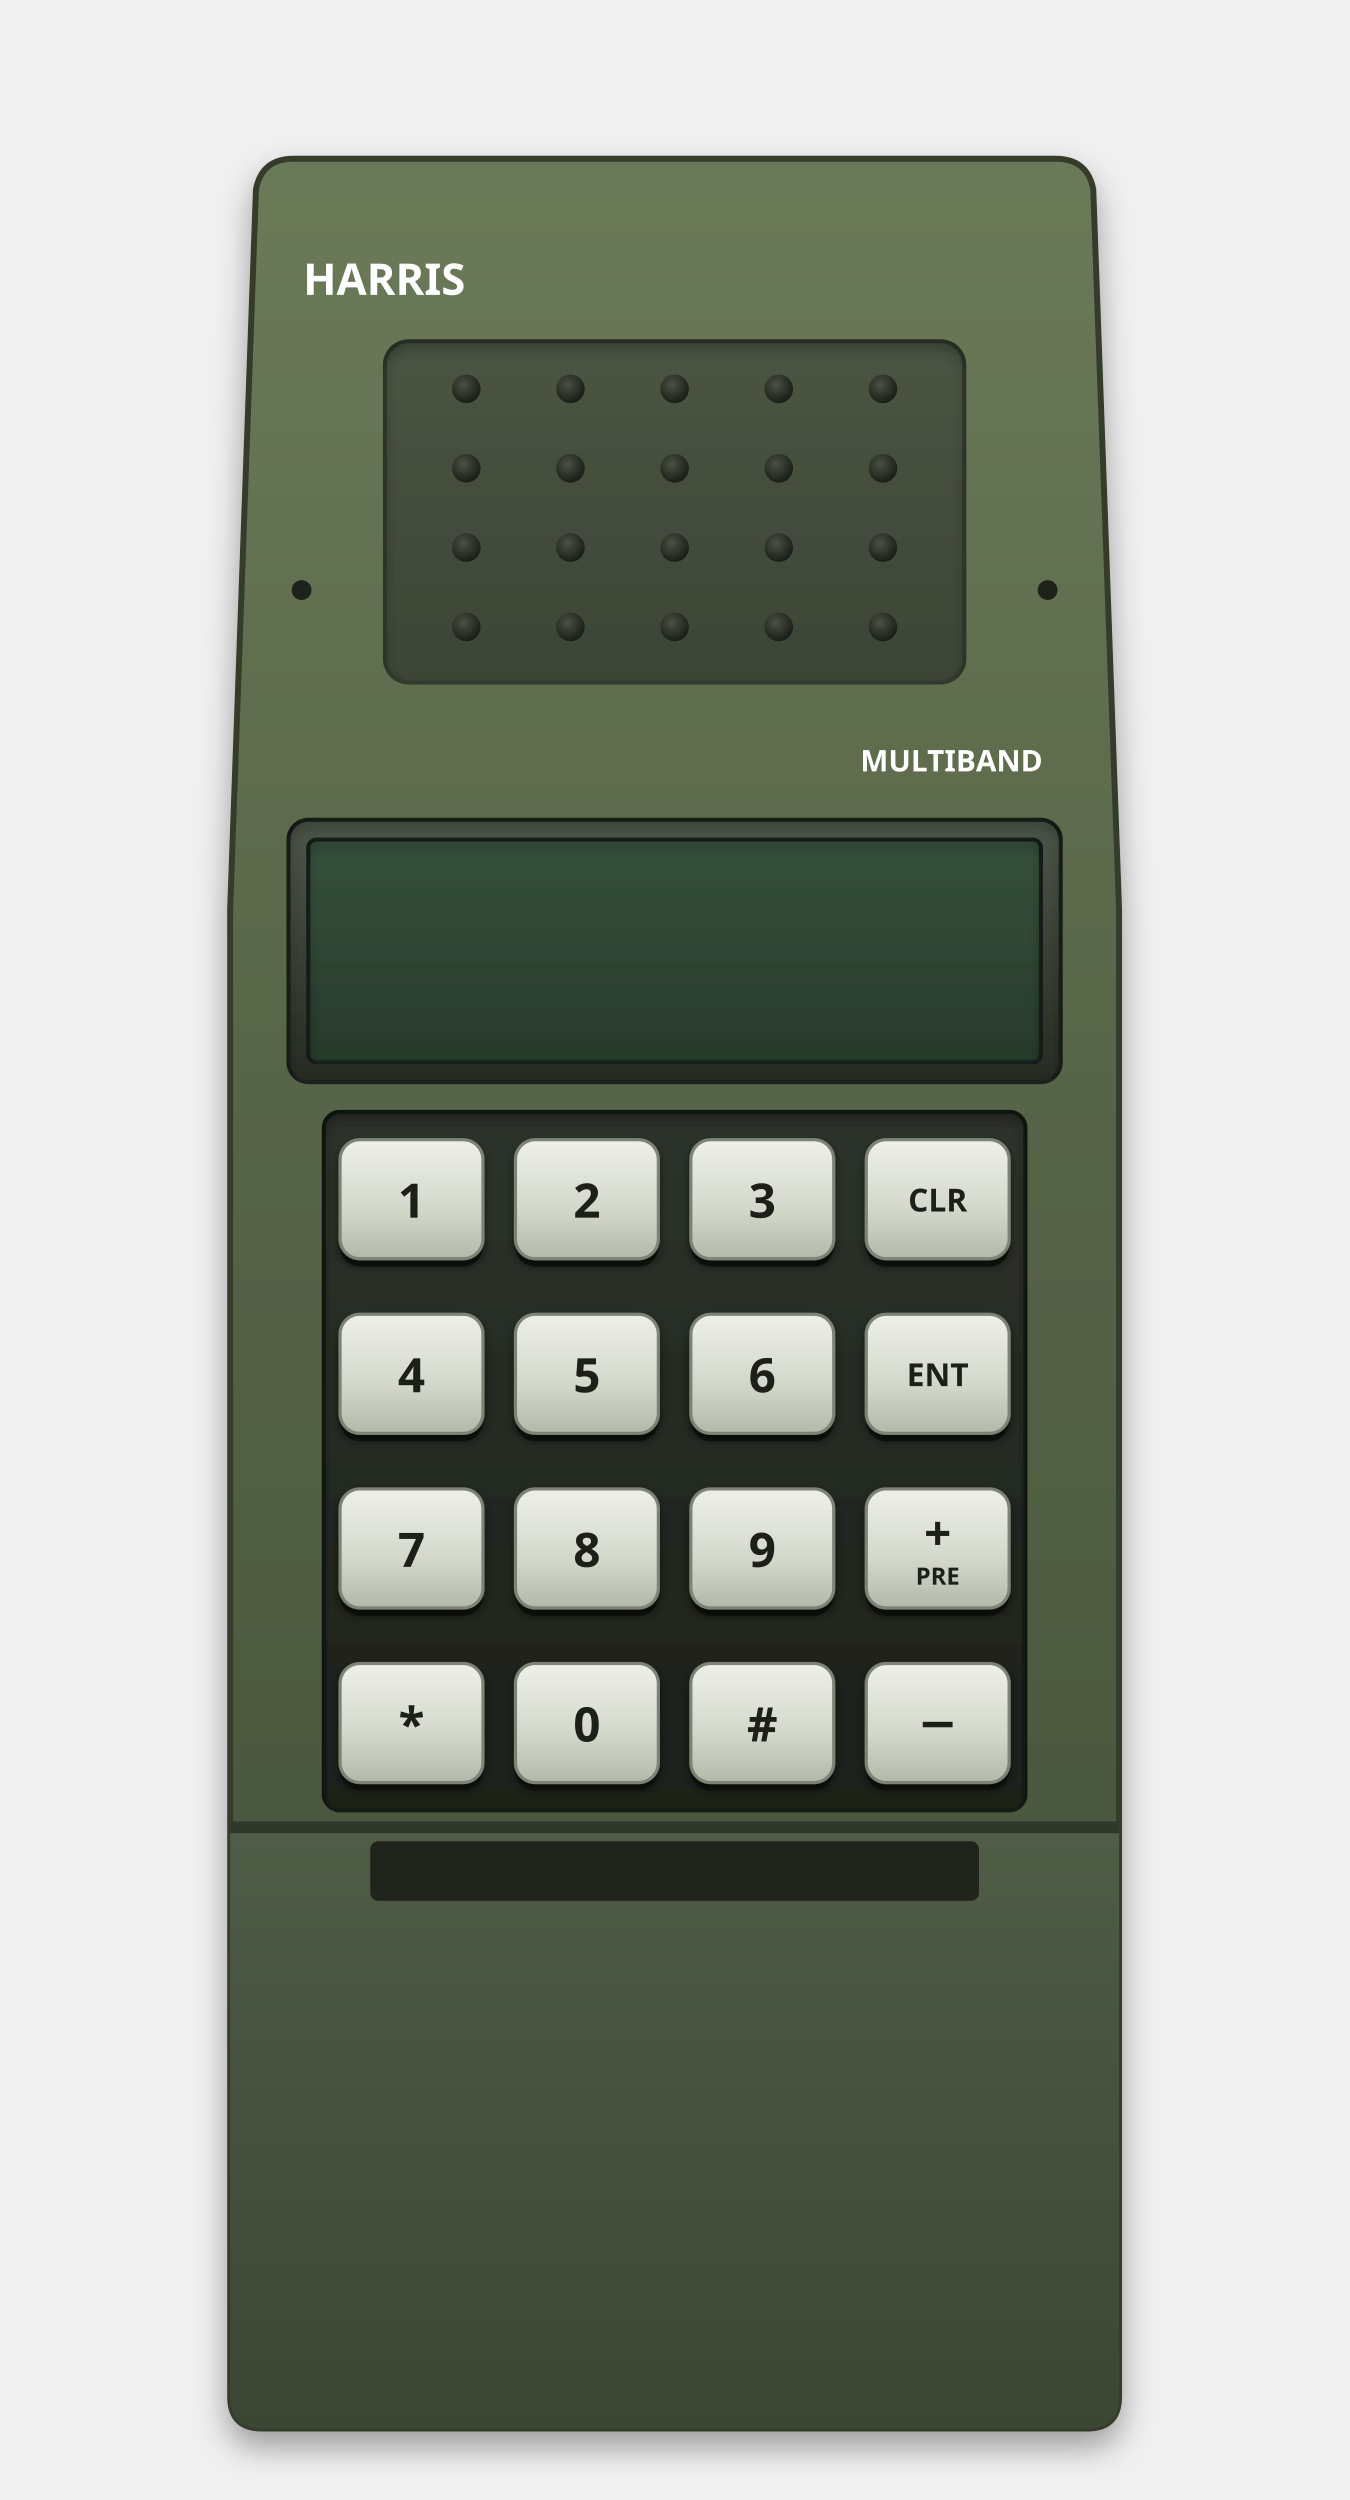
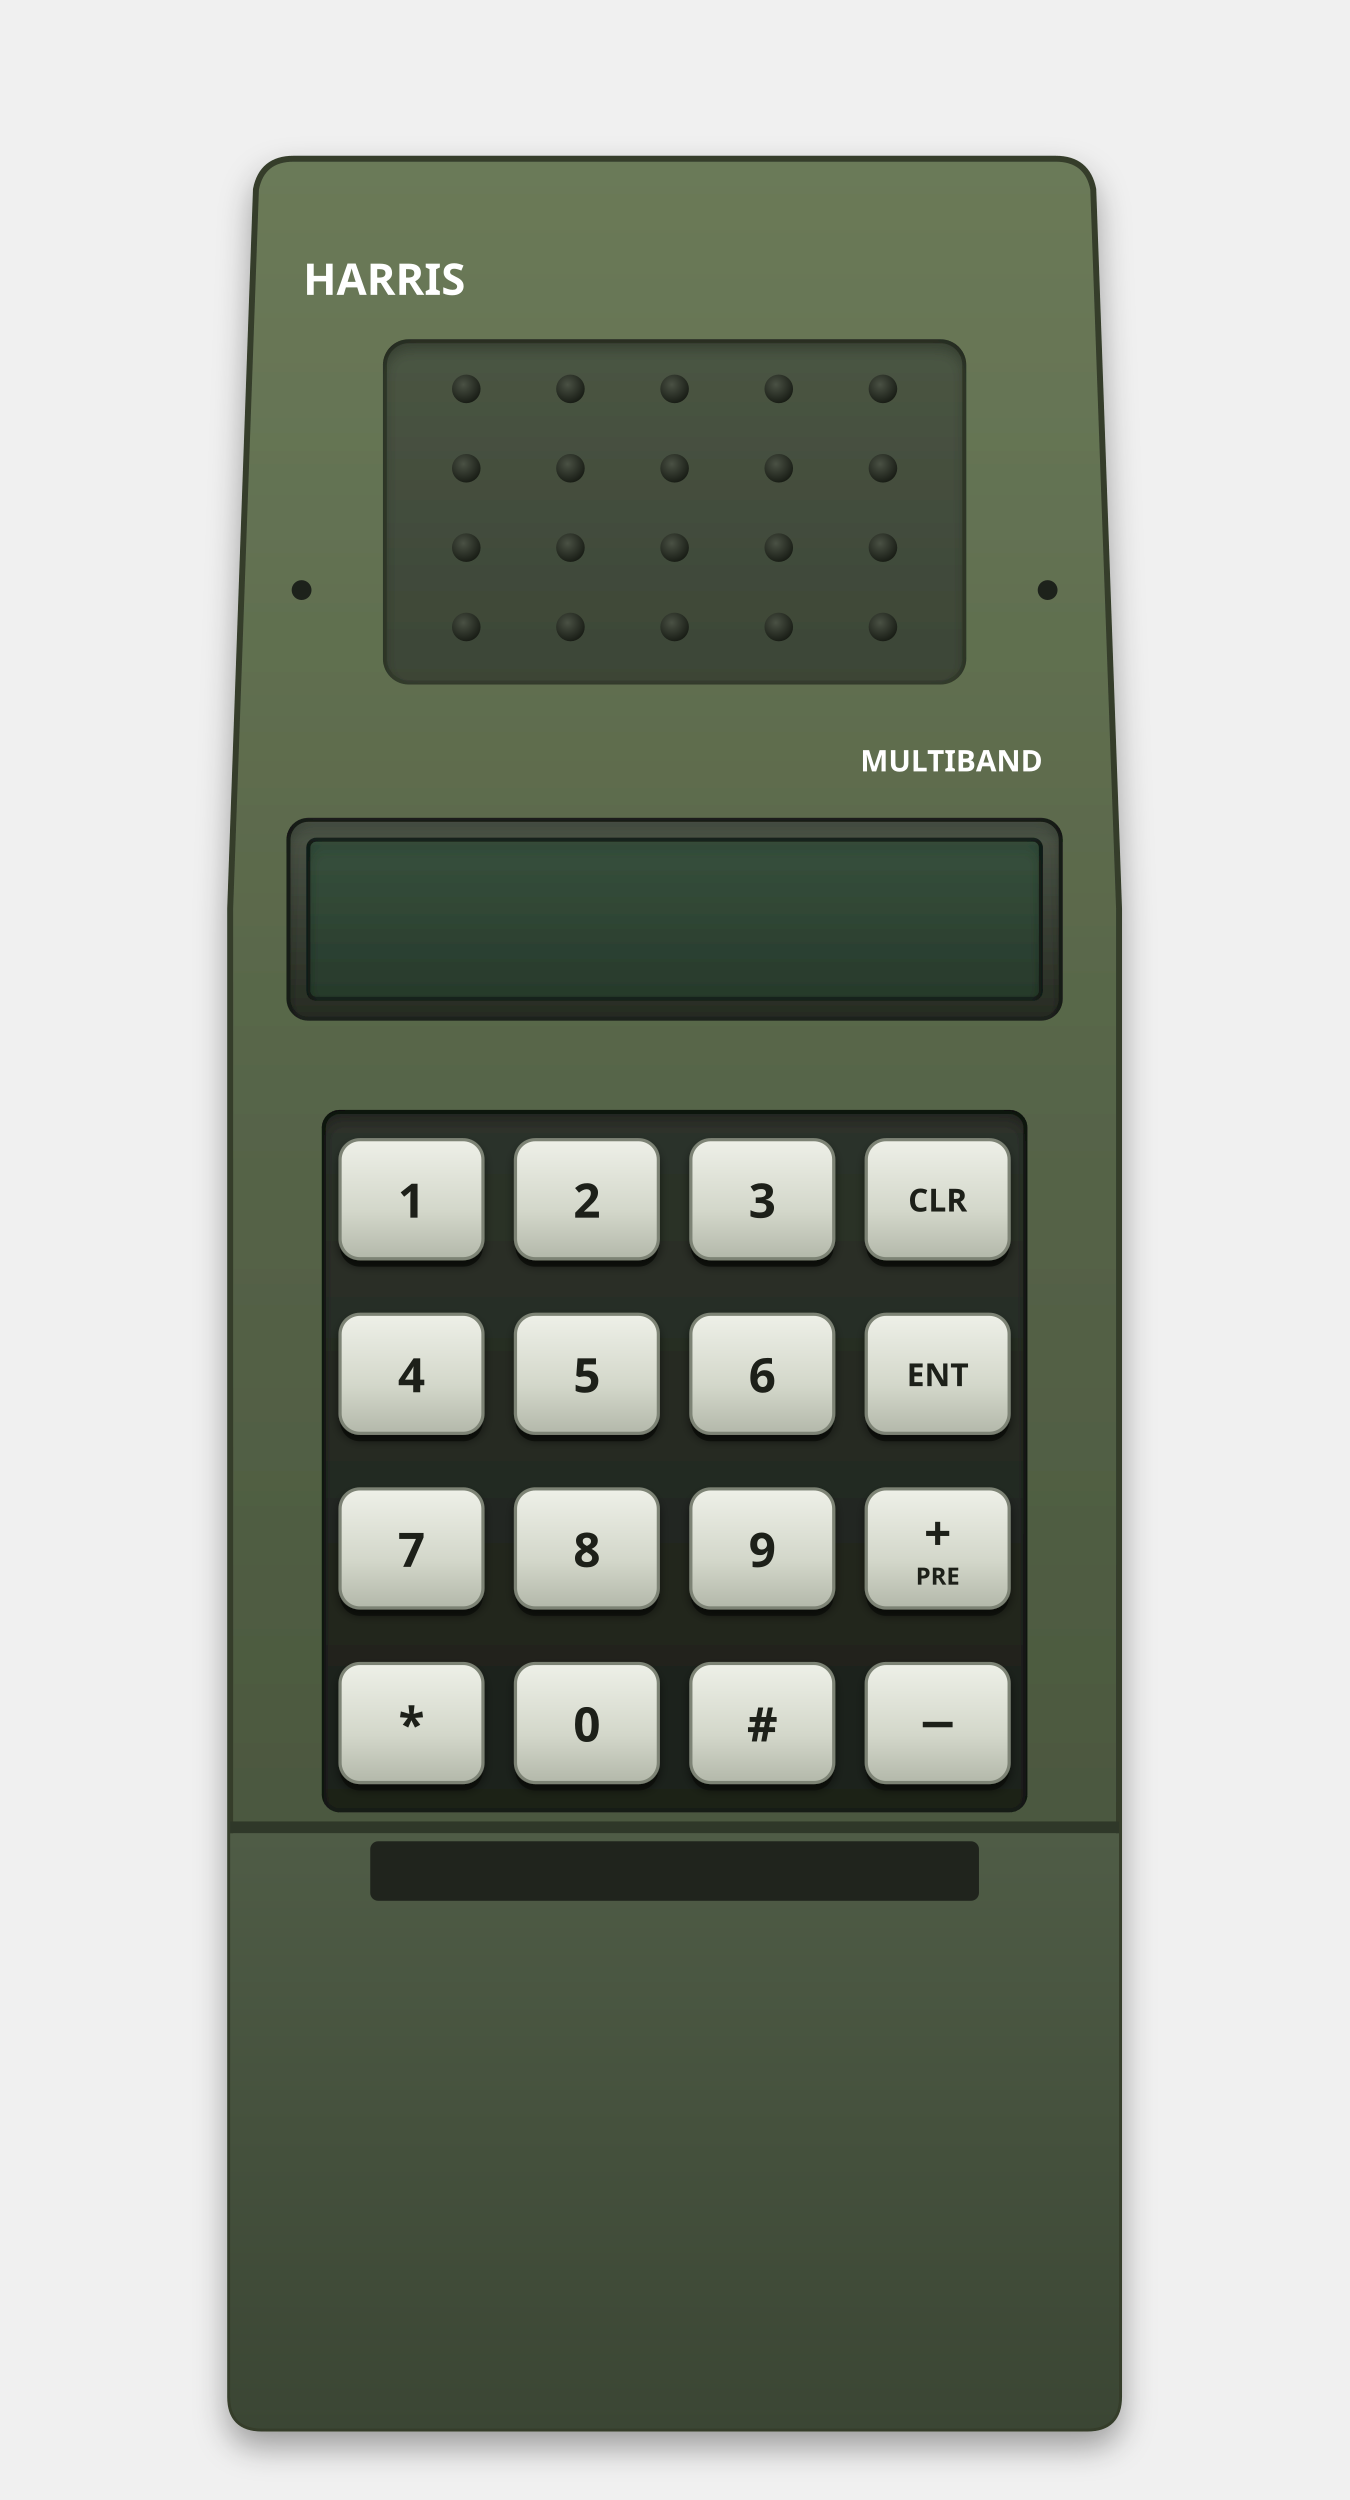
<svg xmlns="http://www.w3.org/2000/svg" id="front-view" viewBox="0 0 340 630">
  <defs>
    <linearGradient id="f-body" x1="0" y1="0" x2="0" y2="1">
      <stop offset="0" stop-color="#6b7a58" />
      <stop offset="0.45" stop-color="#556347" />
      <stop offset="1" stop-color="#434e38" />
    </linearGradient>
    <linearGradient id="f-battery" x1="0" y1="0" x2="0" y2="1">
      <stop offset="0" stop-color="#4f5c46" />
      <stop offset="1" stop-color="#3b4634" />
    </linearGradient>
    <linearGradient id="f-bezel" x1="0" y1="0" x2="0" y2="1">
      <stop offset="0" stop-color="#4d5648" />
      <stop offset="1" stop-color="#262b22" />
    </linearGradient>
    <linearGradient id="f-lcd" x1="0" y1="0" x2="0" y2="1">
      <stop offset="0" stop-color="#37513d" />
      <stop offset="1" stop-color="#27392b" />
    </linearGradient>
    <linearGradient id="f-glass" x1="0" y1="0" x2="0" y2="1">
      <stop offset="0" stop-color="#ffffff" stop-opacity="0.16" />
      <stop offset="0.5" stop-color="#ffffff" stop-opacity="0.03" />
      <stop offset="1" stop-color="#ffffff" stop-opacity="0" />
    </linearGradient>
    <linearGradient id="f-well" x1="0" y1="0" x2="0" y2="1">
      <stop offset="0" stop-color="#2d332a" />
      <stop offset="1" stop-color="#1c2019" />
    </linearGradient>
    <linearGradient id="f-key" x1="0" y1="0" x2="0" y2="1">
      <stop offset="0" stop-color="#eef0e8" />
      <stop offset="0.6" stop-color="#d3d7ca" />
      <stop offset="1" stop-color="#b3b8aa" />
    </linearGradient>
    <linearGradient id="f-key-inert" x1="0" y1="0" x2="0" y2="1">
      <stop offset="0" stop-color="#b9beb0" />
      <stop offset="1" stop-color="#959b8c" />
    </linearGradient>
    <linearGradient id="f-grille" x1="0" y1="0" x2="0" y2="1">
      <stop offset="0" stop-color="#4a5543" />
      <stop offset="1" stop-color="#3c4536" />
    </linearGradient>
    <radialGradient id="f-hole" cx="0.4" cy="0.35" r="0.7">
      <stop offset="0" stop-color="#4a5144" />
      <stop offset="1" stop-color="#161a13" />
    </radialGradient>
    <filter id="f-drop" x="-10%" y="-5%" width="120%" height="115%">
      <feDropShadow dx="0" dy="4" stdDeviation="4" flood-color="#000000" flood-opacity="0.35" />
    </filter>
    <filter id="f-inset" x="-5%" y="-5%" width="110%" height="115%">
      <feComponentTransfer in="SourceAlpha" result="inv">
        <feFuncA type="table" tableValues="1 0" />
      </feComponentTransfer>
      <feGaussianBlur in="inv" stdDeviation="2" result="blur" />
      <feOffset in="blur" dx="0" dy="2" result="off" />
      <feFlood flood-color="#000000" flood-opacity="0.6" />
      <feComposite in2="off" operator="in" result="shadow" />
      <feComposite in="shadow" in2="SourceAlpha" operator="in" result="inner" />
      <feMerge>
        <feMergeNode in="SourceGraphic" />
        <feMergeNode in="inner" />
      </feMerge>
    </filter>
    <filter id="f-key-shadow" x="-20%" y="-20%" width="140%" height="150%">
      <feDropShadow dx="0" dy="1.5" stdDeviation="1.2" flood-color="#000000" flood-opacity="0.5" />
    </filter>
  </defs>
  <style>
    #front-view .body { fill: url(#f-body); stroke: #343c2b; stroke-width: 1.5; }
    #front-view .battery { fill: url(#f-battery); }
    #front-view .seam { fill: #2f3829; }
    #front-view .latch { fill: #20241d; }
    #front-view .grille-panel { fill: url(#f-grille); stroke: #343d2d; stroke-width: 1; }
    #front-view .grille-hole { fill: url(#f-hole); }
    #front-view .side-dot { fill: #1d221b; }
    #front-view .wordmark { font-family: sans-serif; font-weight: 700; fill: #ffffff; }
    #front-view .lcd-bezel { fill: url(#f-bezel); stroke: #1c211a; stroke-width: 1; }
    #front-view .lcd { fill: url(#f-lcd); stroke: #18201a; stroke-width: 1; }
    #front-view .keypad-well { fill: url(#f-well); stroke: #161a13; stroke-width: 1; }
    #front-view .key { fill: url(#f-key); stroke: #7d8375; stroke-width: 0.8; }
    #front-view .key-base { fill: #12150f; }
    #front-view .key-inert { fill: url(#f-key-inert); stroke: #6f7668; stroke-width: 0.8; }
    #front-view .key-label { font-family: sans-serif; font-size: 12px; font-weight: 600; fill: #1d2019; text-anchor: middle; dominant-baseline: central; }
    #front-view .small-label { font-family: sans-serif; font-size: 8px; font-weight: 600; fill: #1d2019; text-anchor: middle; dominant-baseline: central; }
    #front-view .micro-label { font-family: sans-serif; font-size: 6px; font-weight: 600; fill: #1d2019; text-anchor: middle; dominant-baseline: central; }
    #front-view .hit { fill: transparent; stroke: none; }
    #front-view .control { cursor: pointer; }
    #front-view .control:focus { outline: none; }
    #front-view .control:focus-visible .key { stroke: #ffffff; stroke-width: 2; }
    #front-view .key, #front-view .key-inert { filter: url(#f-key-shadow); }
    #front-view .control--active .key { fill: #aab1a0; }
  </style>
  <path class="body" filter="url(#f-drop)" d="M 74 40 H 266 Q 274 40 275.5 47.7 L 282 229 V 604 Q 282 612 274 612 H 66 Q 58 612 58 604 V 229 L 64.5 47.7 Q 66 40 74 40 Z" />
  <g aria-hidden="true">
    <rect class="grille-panel" filter="url(#f-inset)" x="97" y="86" width="146" height="86" rx="6" />
    <g class="grille-hole">
      <circle cx="117.5" cy="98" r="3.6" />
      <circle cx="143.75" cy="98" r="3.6" />
      <circle cx="170" cy="98" r="3.6" />
      <circle cx="196.25" cy="98" r="3.6" />
      <circle cx="222.5" cy="98" r="3.6" />
      <circle cx="117.5" cy="118" r="3.6" />
      <circle cx="143.75" cy="118" r="3.6" />
      <circle cx="170" cy="118" r="3.6" />
      <circle cx="196.25" cy="118" r="3.6" />
      <circle cx="222.5" cy="118" r="3.6" />
      <circle cx="117.5" cy="138" r="3.6" />
      <circle cx="143.75" cy="138" r="3.6" />
      <circle cx="170" cy="138" r="3.6" />
      <circle cx="196.25" cy="138" r="3.6" />
      <circle cx="222.5" cy="138" r="3.6" />
      <circle cx="117.5" cy="158" r="3.6" />
      <circle cx="143.75" cy="158" r="3.6" />
      <circle cx="170" cy="158" r="3.6" />
      <circle cx="196.25" cy="158" r="3.6" />
      <circle cx="222.5" cy="158" r="3.6" />
    </g>
  </g>
  <g aria-hidden="true">
    <circle class="side-dot" cx="76" cy="148.7" r="2.5" />
    <circle class="side-dot" cx="264" cy="148.7" r="2.5" />
  </g>
  <text class="wordmark" x="76.4" y="74.3" font-size="11" textLength="57.2" lengthAdjust="spacingAndGlyphs" aria-hidden="true">HARRIS</text>
  <text class="wordmark" x="216.8" y="194.4" font-size="7.5" textLength="46.8" lengthAdjust="spacingAndGlyphs" aria-hidden="true">MULTIBAND</text>
-   <rect class="lcd-bezel" filter="url(#f-inset)" x="72.7" y="206.6" width="194.6" height="66.1" rx="5" aria-hidden="true" />
-   <rect id="lcd-area" data-control="lcd-area" class="lcd" filter="url(#f-inset)" x="77.7" y="211.6" width="184.6" height="56.1" rx="2" />
+   <rect class="lcd-bezel" filter="url(#f-inset)" x="72.7" y="206.6" width="194.6" height="50.1" rx="5" aria-hidden="true" />
+   <rect id="lcd-area" data-control="lcd-area" class="lcd" filter="url(#f-inset)" x="77.7" y="211.6" width="184.6" height="40.1" rx="2" />
  <g transform="translate(-5.2 0)">
    <rect class="keypad-well" filter="url(#f-inset)" x="86.8" y="280.2" width="176.8" height="176" rx="4" aria-hidden="true" />
    <g class="control" id="keypad-preset-up" data-control="keypad-preset-up" aria-label="Preset up">
      <rect class="hit" x="219.4" y="368.2" width="44.2" height="44" />
      <rect class="key-base" x="223.5" y="377.2" width="36" height="30" rx="5" />
      <rect class="key" x="223.5" y="375.2" width="36" height="30" rx="5" />
      <text class="key-label" x="241.5" y="386">+</text>
      <text class="micro-label" x="241.5" y="397">PRE</text>
    </g>
    <g class="control" id="keypad-preset-down" data-control="keypad-preset-down" aria-label="Preset down">
      <rect class="hit" x="219.4" y="412.2" width="44.2" height="44" />
      <rect class="key-base" x="223.5" y="421.2" width="36" height="30" rx="5" />
      <rect class="key" x="223.5" y="419.2" width="36" height="30" rx="5" />
      <text class="key-label" x="241.5" y="434.2">−</text>
    </g>
    <g class="control" id="keypad-1" data-control="keypad-1" aria-label="Key 1">
      <rect class="hit" x="86.8" y="280.2" width="44.2" height="44" />
      <rect class="key-base" x="90.9" y="289.2" width="36" height="30" rx="5" />
      <rect class="key" x="90.9" y="287.2" width="36" height="30" rx="5" />
      <text class="key-label" x="108.9" y="302.2">1</text>
    </g>
    <g class="control" id="keypad-2" data-control="keypad-2" aria-label="Key 2">
      <rect class="hit" x="131" y="280.2" width="44.2" height="44" />
      <rect class="key-base" x="135.1" y="289.2" width="36" height="30" rx="5" />
      <rect class="key" x="135.1" y="287.2" width="36" height="30" rx="5" />
      <text class="key-label" x="153.1" y="302.2">2</text>
    </g>
    <g class="control" id="keypad-3" data-control="keypad-3" aria-label="Key 3">
      <rect class="hit" x="175.2" y="280.2" width="44.2" height="44" />
      <rect class="key-base" x="179.3" y="289.2" width="36" height="30" rx="5" />
      <rect class="key" x="179.3" y="287.2" width="36" height="30" rx="5" />
      <text class="key-label" x="197.3" y="302.2">3</text>
    </g>
    <g class="control" id="keypad-4" data-control="keypad-4" aria-label="Key 4">
      <rect class="hit" x="86.8" y="324.2" width="44.2" height="44" />
      <rect class="key-base" x="90.9" y="333.2" width="36" height="30" rx="5" />
      <rect class="key" x="90.9" y="331.2" width="36" height="30" rx="5" />
      <text class="key-label" x="108.9" y="346.2">4</text>
    </g>
    <g class="control" id="keypad-5" data-control="keypad-5" aria-label="Key 5">
      <rect class="hit" x="131" y="324.2" width="44.2" height="44" />
      <rect class="key-base" x="135.1" y="333.2" width="36" height="30" rx="5" />
      <rect class="key" x="135.1" y="331.2" width="36" height="30" rx="5" />
      <text class="key-label" x="153.1" y="346.2">5</text>
    </g>
    <g class="control" id="keypad-6" data-control="keypad-6" aria-label="Key 6">
      <rect class="hit" x="175.2" y="324.2" width="44.2" height="44" />
      <rect class="key-base" x="179.3" y="333.2" width="36" height="30" rx="5" />
      <rect class="key" x="179.3" y="331.2" width="36" height="30" rx="5" />
      <text class="key-label" x="197.3" y="346.2">6</text>
    </g>
    <g class="control" id="keypad-7" data-control="keypad-7" aria-label="Key 7">
      <rect class="hit" x="86.8" y="368.2" width="44.2" height="44" />
      <rect class="key-base" x="90.9" y="377.2" width="36" height="30" rx="5" />
      <rect class="key" x="90.9" y="375.2" width="36" height="30" rx="5" />
      <text class="key-label" x="108.9" y="390.2">7</text>
    </g>
    <g class="control" id="keypad-8" data-control="keypad-8" aria-label="Key 8">
      <rect class="hit" x="131" y="368.2" width="44.2" height="44" />
      <rect class="key-base" x="135.1" y="377.2" width="36" height="30" rx="5" />
      <rect class="key" x="135.1" y="375.2" width="36" height="30" rx="5" />
      <text class="key-label" x="153.1" y="390.2">8</text>
    </g>
    <g class="control" id="keypad-9" data-control="keypad-9" aria-label="Key 9">
      <rect class="hit" x="175.2" y="368.2" width="44.2" height="44" />
      <rect class="key-base" x="179.3" y="377.2" width="36" height="30" rx="5" />
      <rect class="key" x="179.3" y="375.2" width="36" height="30" rx="5" />
      <text class="key-label" x="197.3" y="390.2">9</text>
    </g>
    <g class="control" id="keypad-clear" data-control="keypad-clear" aria-label="Clear">
      <rect class="hit" x="219.4" y="280.2" width="44.2" height="44" />
      <rect class="key-base" x="223.5" y="289.2" width="36" height="30" rx="5" />
      <rect class="key" x="223.5" y="287.2" width="36" height="30" rx="5" />
      <text class="small-label" x="241.5" y="302.2">CLR</text>
    </g>
    <g class="control" id="keypad-star" data-control="keypad-star" aria-label="Key star">
      <rect class="hit" x="86.8" y="412.2" width="44.2" height="44" />
      <rect class="key-base" x="90.9" y="421.2" width="36" height="30" rx="5" />
      <rect class="key" x="90.9" y="419.2" width="36" height="30" rx="5" />
      <text class="key-label" x="108.9" y="434.2">*</text>
    </g>
    <g class="control" id="keypad-0" data-control="keypad-0" aria-label="Key 0">
      <rect class="hit" x="131" y="412.2" width="44.2" height="44" />
      <rect class="key-base" x="135.1" y="421.2" width="36" height="30" rx="5" />
      <rect class="key" x="135.1" y="419.2" width="36" height="30" rx="5" />
      <text class="key-label" x="153.1" y="434.2">0</text>
    </g>
    <g class="control" id="keypad-hash" data-control="keypad-hash" aria-label="Key hash">
      <rect class="hit" x="175.2" y="412.2" width="44.2" height="44" />
      <rect class="key-base" x="179.3" y="421.2" width="36" height="30" rx="5" />
      <rect class="key" x="179.3" y="419.2" width="36" height="30" rx="5" />
      <text class="key-label" x="197.3" y="434.2">#</text>
    </g>
    <g class="control" id="keypad-enter" data-control="keypad-enter" aria-label="Enter">
      <rect class="hit" x="219.4" y="324.2" width="44.2" height="44" />
      <rect class="key-base" x="223.5" y="333.2" width="36" height="30" rx="5" />
      <rect class="key" x="223.5" y="331.2" width="36" height="30" rx="5" />
      <text class="small-label" x="241.5" y="346.2">ENT</text>
    </g>
  </g>
  <rect class="seam" x="58" y="459" width="224" height="3" aria-hidden="true" />
  <path class="battery" d="M 58 462 H 282 V 604 Q 282 612 274 612 H 66 Q 58 612 58 604 Z" aria-hidden="true" />
  <rect class="latch" x="93.3" y="464" width="153.4" height="15" rx="2" aria-hidden="true" />
</svg>
